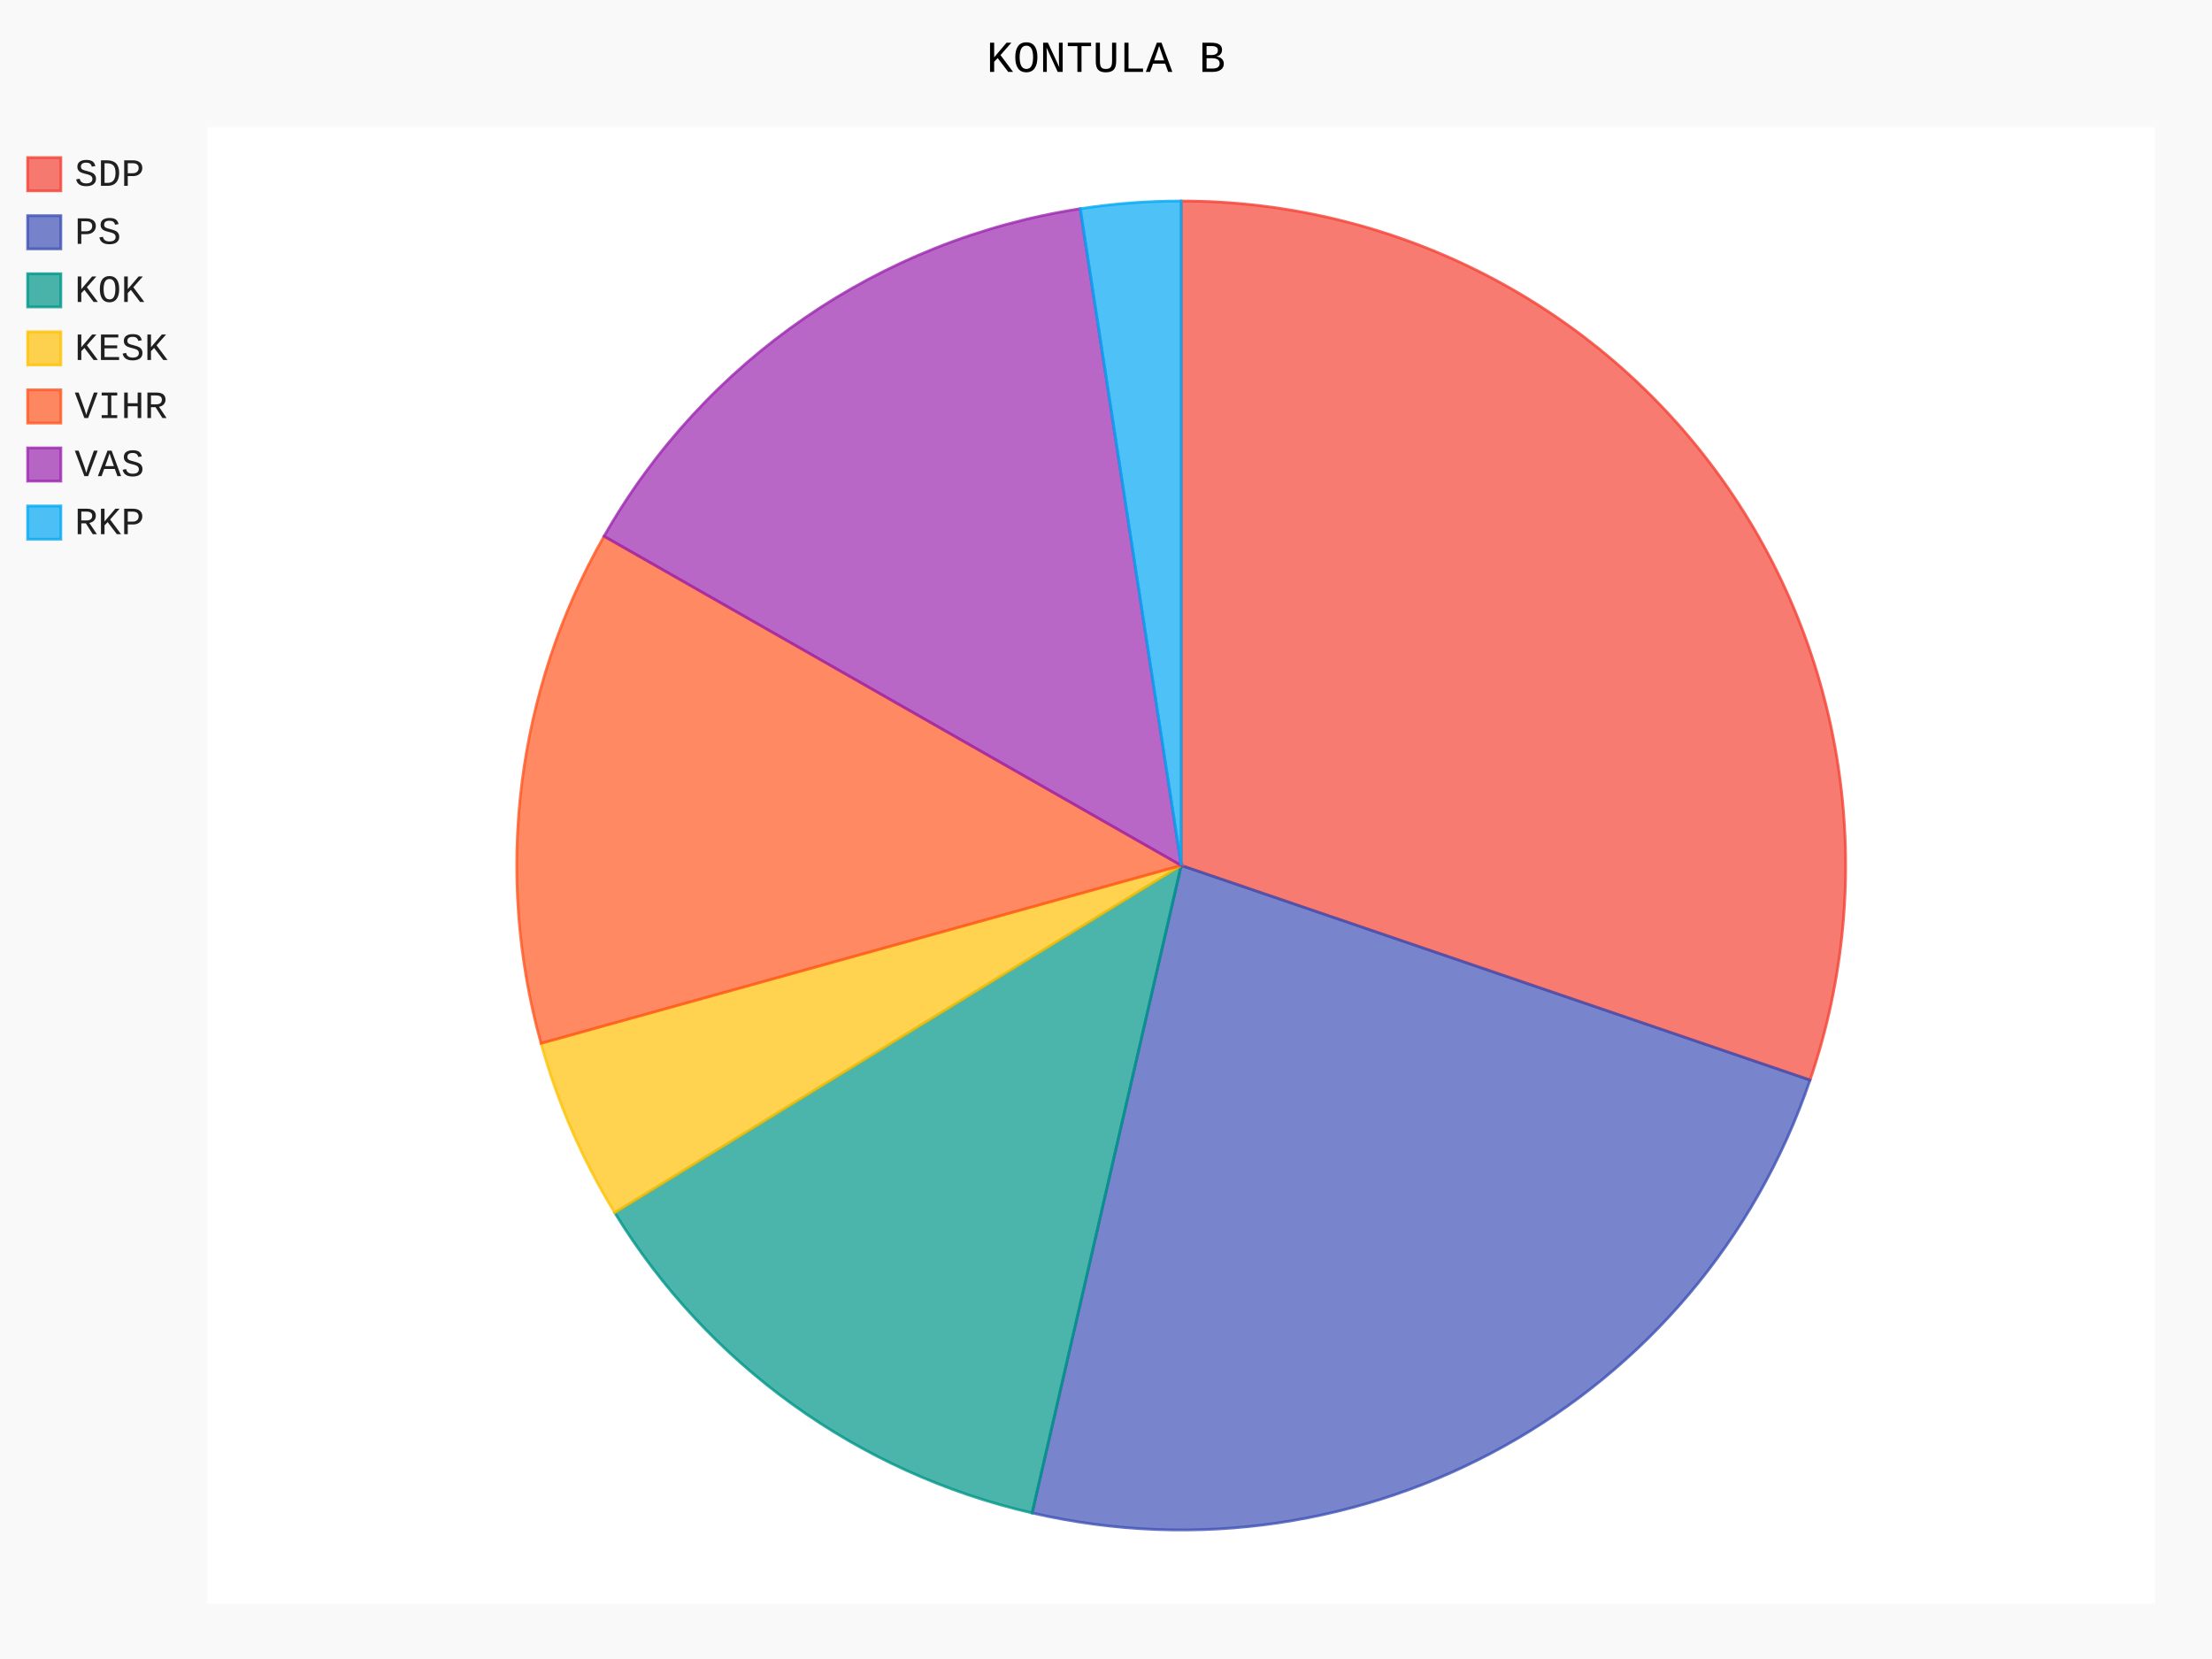
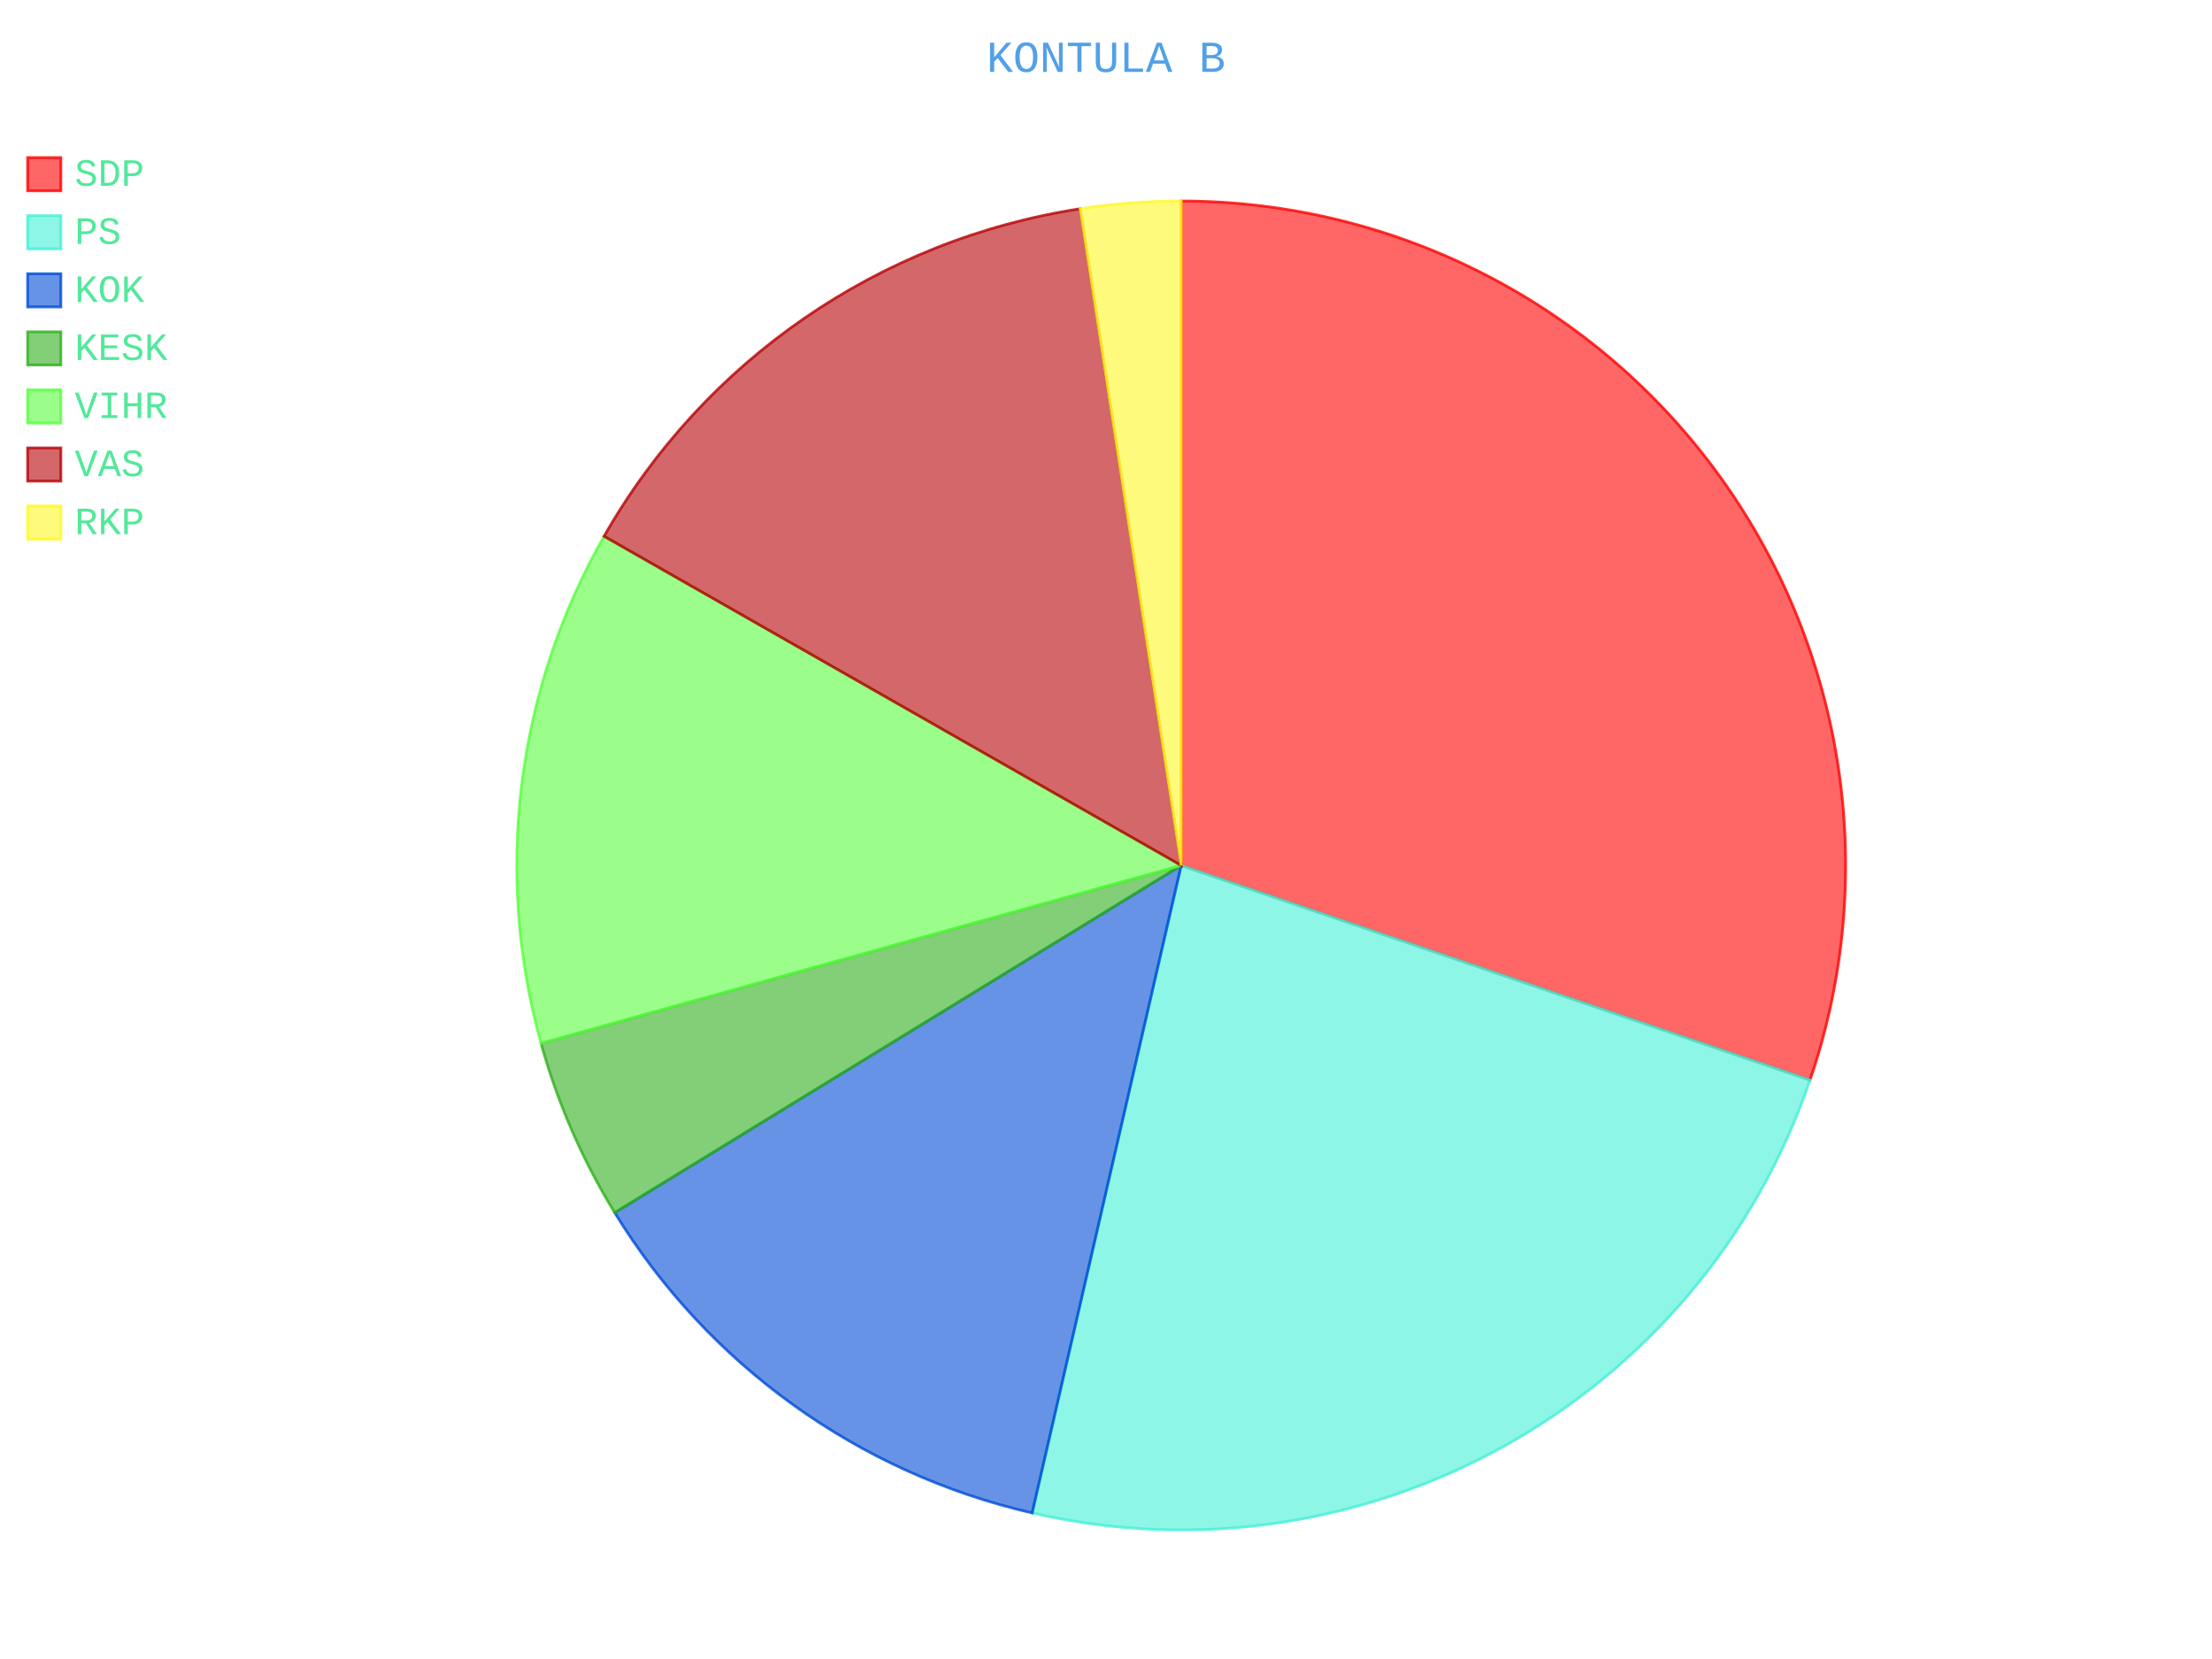
- <svg xmlns="http://www.w3.org/2000/svg" class="pygal-chart" id="chart-b49f7f52-c9cb-46c5-8d06-3c2b66e29864" viewBox="0 0 800 600">
+ <svg xmlns="http://www.w3.org/2000/svg" class="pygal-chart" id="chart-2a77d386-1686-4dd0-8eaa-10c8c56afd23" viewBox="0 0 800 600">
  <defs>
-     <style type="text/css">#chart-b49f7f52-c9cb-46c5-8d06-3c2b66e29864{-webkit-user-select:none;-webkit-font-smoothing:antialiased;font-family:Consolas,"Liberation Mono",Menlo,Courier,monospace}#chart-b49f7f52-c9cb-46c5-8d06-3c2b66e29864 .title{font-family:Consolas,"Liberation Mono",Menlo,Courier,monospace;font-size:16px}#chart-b49f7f52-c9cb-46c5-8d06-3c2b66e29864 .legends .legend text{font-family:Consolas,"Liberation Mono",Menlo,Courier,monospace;font-size:14px}#chart-b49f7f52-c9cb-46c5-8d06-3c2b66e29864 .axis text{font-family:Consolas,"Liberation Mono",Menlo,Courier,monospace;font-size:10px}#chart-b49f7f52-c9cb-46c5-8d06-3c2b66e29864 .axis text.major{font-family:Consolas,"Liberation Mono",Menlo,Courier,monospace;font-size:10px}#chart-b49f7f52-c9cb-46c5-8d06-3c2b66e29864 .text-overlay text.value{font-family:Consolas,"Liberation Mono",Menlo,Courier,monospace;font-size:16px}#chart-b49f7f52-c9cb-46c5-8d06-3c2b66e29864 .text-overlay text.label{font-family:Consolas,"Liberation Mono",Menlo,Courier,monospace;font-size:10px}#chart-b49f7f52-c9cb-46c5-8d06-3c2b66e29864 .tooltip{font-family:Consolas,"Liberation Mono",Menlo,Courier,monospace;font-size:14px}#chart-b49f7f52-c9cb-46c5-8d06-3c2b66e29864 text.no_data{font-family:Consolas,"Liberation Mono",Menlo,Courier,monospace;font-size:64px}
- #chart-b49f7f52-c9cb-46c5-8d06-3c2b66e29864{background-color:rgba(249,249,249,1)}#chart-b49f7f52-c9cb-46c5-8d06-3c2b66e29864 path,#chart-b49f7f52-c9cb-46c5-8d06-3c2b66e29864 line,#chart-b49f7f52-c9cb-46c5-8d06-3c2b66e29864 rect,#chart-b49f7f52-c9cb-46c5-8d06-3c2b66e29864 circle{-webkit-transition:150ms;-moz-transition:150ms;transition:150ms}#chart-b49f7f52-c9cb-46c5-8d06-3c2b66e29864 .graph &gt; .background{fill:rgba(249,249,249,1)}#chart-b49f7f52-c9cb-46c5-8d06-3c2b66e29864 .plot &gt; .background{fill:rgba(255,255,255,1)}#chart-b49f7f52-c9cb-46c5-8d06-3c2b66e29864 .graph{fill:rgba(0,0,0,.87)}#chart-b49f7f52-c9cb-46c5-8d06-3c2b66e29864 text.no_data{fill:rgba(0,0,0,1)}#chart-b49f7f52-c9cb-46c5-8d06-3c2b66e29864 .title{fill:rgba(0,0,0,1)}#chart-b49f7f52-c9cb-46c5-8d06-3c2b66e29864 .legends .legend text{fill:rgba(0,0,0,.87)}#chart-b49f7f52-c9cb-46c5-8d06-3c2b66e29864 .legends .legend:hover text{fill:rgba(0,0,0,1)}#chart-b49f7f52-c9cb-46c5-8d06-3c2b66e29864 .axis .line{stroke:rgba(0,0,0,1)}#chart-b49f7f52-c9cb-46c5-8d06-3c2b66e29864 .axis .guide.line{stroke:rgba(0,0,0,.54)}#chart-b49f7f52-c9cb-46c5-8d06-3c2b66e29864 .axis .major.line{stroke:rgba(0,0,0,.87)}#chart-b49f7f52-c9cb-46c5-8d06-3c2b66e29864 .axis text.major{fill:rgba(0,0,0,1)}#chart-b49f7f52-c9cb-46c5-8d06-3c2b66e29864 .axis.y .guides:hover .guide.line,#chart-b49f7f52-c9cb-46c5-8d06-3c2b66e29864 .line-graph .axis.x .guides:hover .guide.line,#chart-b49f7f52-c9cb-46c5-8d06-3c2b66e29864 .stackedline-graph .axis.x .guides:hover .guide.line,#chart-b49f7f52-c9cb-46c5-8d06-3c2b66e29864 .xy-graph .axis.x .guides:hover .guide.line{stroke:rgba(0,0,0,1)}#chart-b49f7f52-c9cb-46c5-8d06-3c2b66e29864 .axis .guides:hover text{fill:rgba(0,0,0,1)}#chart-b49f7f52-c9cb-46c5-8d06-3c2b66e29864 .reactive{fill-opacity:.7;stroke-opacity:.8}#chart-b49f7f52-c9cb-46c5-8d06-3c2b66e29864 .ci{stroke:rgba(0,0,0,.87)}#chart-b49f7f52-c9cb-46c5-8d06-3c2b66e29864 .reactive.active,#chart-b49f7f52-c9cb-46c5-8d06-3c2b66e29864 .active .reactive{fill-opacity:.8;stroke-opacity:.9;stroke-width:4}#chart-b49f7f52-c9cb-46c5-8d06-3c2b66e29864 .ci .reactive.active{stroke-width:1.5}#chart-b49f7f52-c9cb-46c5-8d06-3c2b66e29864 .series text{fill:rgba(0,0,0,1)}#chart-b49f7f52-c9cb-46c5-8d06-3c2b66e29864 .tooltip rect{fill:rgba(255,255,255,1);stroke:rgba(0,0,0,1);-webkit-transition:opacity 150ms;-moz-transition:opacity 150ms;transition:opacity 150ms}#chart-b49f7f52-c9cb-46c5-8d06-3c2b66e29864 .tooltip .label{fill:rgba(0,0,0,.87)}#chart-b49f7f52-c9cb-46c5-8d06-3c2b66e29864 .tooltip .label{fill:rgba(0,0,0,.87)}#chart-b49f7f52-c9cb-46c5-8d06-3c2b66e29864 .tooltip .legend{font-size:.8em;fill:rgba(0,0,0,.54)}#chart-b49f7f52-c9cb-46c5-8d06-3c2b66e29864 .tooltip .x_label{font-size:.6em;fill:rgba(0,0,0,1)}#chart-b49f7f52-c9cb-46c5-8d06-3c2b66e29864 .tooltip .xlink{font-size:.5em;text-decoration:underline}#chart-b49f7f52-c9cb-46c5-8d06-3c2b66e29864 .tooltip .value{font-size:1.5em}#chart-b49f7f52-c9cb-46c5-8d06-3c2b66e29864 .bound{font-size:.5em}#chart-b49f7f52-c9cb-46c5-8d06-3c2b66e29864 .max-value{font-size:.75em;fill:rgba(0,0,0,.54)}#chart-b49f7f52-c9cb-46c5-8d06-3c2b66e29864 .map-element{fill:rgba(255,255,255,1);stroke:rgba(0,0,0,.54) !important}#chart-b49f7f52-c9cb-46c5-8d06-3c2b66e29864 .map-element .reactive{fill-opacity:inherit;stroke-opacity:inherit}#chart-b49f7f52-c9cb-46c5-8d06-3c2b66e29864 .color-0,#chart-b49f7f52-c9cb-46c5-8d06-3c2b66e29864 .color-0 a:visited{stroke:#F44336;fill:#F44336}#chart-b49f7f52-c9cb-46c5-8d06-3c2b66e29864 .color-1,#chart-b49f7f52-c9cb-46c5-8d06-3c2b66e29864 .color-1 a:visited{stroke:#3F51B5;fill:#3F51B5}#chart-b49f7f52-c9cb-46c5-8d06-3c2b66e29864 .color-2,#chart-b49f7f52-c9cb-46c5-8d06-3c2b66e29864 .color-2 a:visited{stroke:#009688;fill:#009688}#chart-b49f7f52-c9cb-46c5-8d06-3c2b66e29864 .color-3,#chart-b49f7f52-c9cb-46c5-8d06-3c2b66e29864 .color-3 a:visited{stroke:#FFC107;fill:#FFC107}#chart-b49f7f52-c9cb-46c5-8d06-3c2b66e29864 .color-4,#chart-b49f7f52-c9cb-46c5-8d06-3c2b66e29864 .color-4 a:visited{stroke:#FF5722;fill:#FF5722}#chart-b49f7f52-c9cb-46c5-8d06-3c2b66e29864 .color-5,#chart-b49f7f52-c9cb-46c5-8d06-3c2b66e29864 .color-5 a:visited{stroke:#9C27B0;fill:#9C27B0}#chart-b49f7f52-c9cb-46c5-8d06-3c2b66e29864 .color-6,#chart-b49f7f52-c9cb-46c5-8d06-3c2b66e29864 .color-6 a:visited{stroke:#03A9F4;fill:#03A9F4}#chart-b49f7f52-c9cb-46c5-8d06-3c2b66e29864 .text-overlay .color-0 text{fill:black}#chart-b49f7f52-c9cb-46c5-8d06-3c2b66e29864 .text-overlay .color-1 text{fill:black}#chart-b49f7f52-c9cb-46c5-8d06-3c2b66e29864 .text-overlay .color-2 text{fill:black}#chart-b49f7f52-c9cb-46c5-8d06-3c2b66e29864 .text-overlay .color-3 text{fill:black}#chart-b49f7f52-c9cb-46c5-8d06-3c2b66e29864 .text-overlay .color-4 text{fill:black}#chart-b49f7f52-c9cb-46c5-8d06-3c2b66e29864 .text-overlay .color-5 text{fill:black}#chart-b49f7f52-c9cb-46c5-8d06-3c2b66e29864 .text-overlay .color-6 text{fill:black}
- #chart-b49f7f52-c9cb-46c5-8d06-3c2b66e29864 text.no_data{text-anchor:middle}#chart-b49f7f52-c9cb-46c5-8d06-3c2b66e29864 .guide.line{fill:none}#chart-b49f7f52-c9cb-46c5-8d06-3c2b66e29864 .centered{text-anchor:middle}#chart-b49f7f52-c9cb-46c5-8d06-3c2b66e29864 .title{text-anchor:middle}#chart-b49f7f52-c9cb-46c5-8d06-3c2b66e29864 .legends .legend text{fill-opacity:1}#chart-b49f7f52-c9cb-46c5-8d06-3c2b66e29864 .axis.x text{text-anchor:middle}#chart-b49f7f52-c9cb-46c5-8d06-3c2b66e29864 .axis.x:not(.web) text[transform]{text-anchor:start}#chart-b49f7f52-c9cb-46c5-8d06-3c2b66e29864 .axis.x:not(.web) text[transform].backwards{text-anchor:end}#chart-b49f7f52-c9cb-46c5-8d06-3c2b66e29864 .axis.y text{text-anchor:end}#chart-b49f7f52-c9cb-46c5-8d06-3c2b66e29864 .axis.y text[transform].backwards{text-anchor:start}#chart-b49f7f52-c9cb-46c5-8d06-3c2b66e29864 .axis.y2 text{text-anchor:start}#chart-b49f7f52-c9cb-46c5-8d06-3c2b66e29864 .axis.y2 text[transform].backwards{text-anchor:end}#chart-b49f7f52-c9cb-46c5-8d06-3c2b66e29864 .axis .guide.line{stroke-dasharray:4,4}#chart-b49f7f52-c9cb-46c5-8d06-3c2b66e29864 .axis .major.guide.line{stroke-dasharray:6,6}#chart-b49f7f52-c9cb-46c5-8d06-3c2b66e29864 .horizontal .axis.y .guide.line,#chart-b49f7f52-c9cb-46c5-8d06-3c2b66e29864 .horizontal .axis.y2 .guide.line,#chart-b49f7f52-c9cb-46c5-8d06-3c2b66e29864 .vertical .axis.x .guide.line{opacity:0}#chart-b49f7f52-c9cb-46c5-8d06-3c2b66e29864 .horizontal .axis.always_show .guide.line,#chart-b49f7f52-c9cb-46c5-8d06-3c2b66e29864 .vertical .axis.always_show .guide.line{opacity:1 !important}#chart-b49f7f52-c9cb-46c5-8d06-3c2b66e29864 .axis.y .guides:hover .guide.line,#chart-b49f7f52-c9cb-46c5-8d06-3c2b66e29864 .axis.y2 .guides:hover .guide.line,#chart-b49f7f52-c9cb-46c5-8d06-3c2b66e29864 .axis.x .guides:hover .guide.line{opacity:1}#chart-b49f7f52-c9cb-46c5-8d06-3c2b66e29864 .axis .guides:hover text{opacity:1}#chart-b49f7f52-c9cb-46c5-8d06-3c2b66e29864 .nofill{fill:none}#chart-b49f7f52-c9cb-46c5-8d06-3c2b66e29864 .subtle-fill{fill-opacity:.2}#chart-b49f7f52-c9cb-46c5-8d06-3c2b66e29864 .dot{stroke-width:1px;fill-opacity:1}#chart-b49f7f52-c9cb-46c5-8d06-3c2b66e29864 .dot.active{stroke-width:5px}#chart-b49f7f52-c9cb-46c5-8d06-3c2b66e29864 .dot.negative{fill:transparent}#chart-b49f7f52-c9cb-46c5-8d06-3c2b66e29864 text,#chart-b49f7f52-c9cb-46c5-8d06-3c2b66e29864 tspan{stroke:none !important}#chart-b49f7f52-c9cb-46c5-8d06-3c2b66e29864 .series text.active{opacity:1}#chart-b49f7f52-c9cb-46c5-8d06-3c2b66e29864 .tooltip rect{fill-opacity:.95;stroke-width:.5}#chart-b49f7f52-c9cb-46c5-8d06-3c2b66e29864 .tooltip text{fill-opacity:1}#chart-b49f7f52-c9cb-46c5-8d06-3c2b66e29864 .showable{visibility:hidden}#chart-b49f7f52-c9cb-46c5-8d06-3c2b66e29864 .showable.shown{visibility:visible}#chart-b49f7f52-c9cb-46c5-8d06-3c2b66e29864 .gauge-background{fill:rgba(229,229,229,1);stroke:none}#chart-b49f7f52-c9cb-46c5-8d06-3c2b66e29864 .bg-lines{stroke:rgba(249,249,249,1);stroke-width:2px}</style>
+     <style type="text/css">#chart-2a77d386-1686-4dd0-8eaa-10c8c56afd23{-webkit-user-select:none;-webkit-font-smoothing:antialiased;font-family:Consolas,"Liberation Mono",Menlo,Courier,monospace}#chart-2a77d386-1686-4dd0-8eaa-10c8c56afd23 .title{font-family:Consolas,"Liberation Mono",Menlo,Courier,monospace;font-size:16px}#chart-2a77d386-1686-4dd0-8eaa-10c8c56afd23 .legends .legend text{font-family:Consolas,"Liberation Mono",Menlo,Courier,monospace;font-size:14px}#chart-2a77d386-1686-4dd0-8eaa-10c8c56afd23 .axis text{font-family:Consolas,"Liberation Mono",Menlo,Courier,monospace;font-size:10px}#chart-2a77d386-1686-4dd0-8eaa-10c8c56afd23 .axis text.major{font-family:Consolas,"Liberation Mono",Menlo,Courier,monospace;font-size:10px}#chart-2a77d386-1686-4dd0-8eaa-10c8c56afd23 .text-overlay text.value{font-family:Consolas,"Liberation Mono",Menlo,Courier,monospace;font-size:16px}#chart-2a77d386-1686-4dd0-8eaa-10c8c56afd23 .text-overlay text.label{font-family:Consolas,"Liberation Mono",Menlo,Courier,monospace;font-size:10px}#chart-2a77d386-1686-4dd0-8eaa-10c8c56afd23 .tooltip{font-family:Consolas,"Liberation Mono",Menlo,Courier,monospace;font-size:14px}#chart-2a77d386-1686-4dd0-8eaa-10c8c56afd23 text.no_data{font-family:Consolas,"Liberation Mono",Menlo,Courier,monospace;font-size:64px}
+ #chart-2a77d386-1686-4dd0-8eaa-10c8c56afd23{background-color:transparent}#chart-2a77d386-1686-4dd0-8eaa-10c8c56afd23 path,#chart-2a77d386-1686-4dd0-8eaa-10c8c56afd23 line,#chart-2a77d386-1686-4dd0-8eaa-10c8c56afd23 rect,#chart-2a77d386-1686-4dd0-8eaa-10c8c56afd23 circle{-webkit-transition:1000ms ease-in;-moz-transition:1000ms ease-in;transition:1000ms ease-in}#chart-2a77d386-1686-4dd0-8eaa-10c8c56afd23 .graph &gt; .background{fill:transparent}#chart-2a77d386-1686-4dd0-8eaa-10c8c56afd23 .plot &gt; .background{fill:transparent}#chart-2a77d386-1686-4dd0-8eaa-10c8c56afd23 .graph{fill:#53E89B}#chart-2a77d386-1686-4dd0-8eaa-10c8c56afd23 text.no_data{fill:#53A0E8}#chart-2a77d386-1686-4dd0-8eaa-10c8c56afd23 .title{fill:#53A0E8}#chart-2a77d386-1686-4dd0-8eaa-10c8c56afd23 .legends .legend text{fill:#53E89B}#chart-2a77d386-1686-4dd0-8eaa-10c8c56afd23 .legends .legend:hover text{fill:#53A0E8}#chart-2a77d386-1686-4dd0-8eaa-10c8c56afd23 .axis .line{stroke:#53A0E8}#chart-2a77d386-1686-4dd0-8eaa-10c8c56afd23 .axis .guide.line{stroke:#630C0D}#chart-2a77d386-1686-4dd0-8eaa-10c8c56afd23 .axis .major.line{stroke:#53E89B}#chart-2a77d386-1686-4dd0-8eaa-10c8c56afd23 .axis text.major{fill:#53A0E8}#chart-2a77d386-1686-4dd0-8eaa-10c8c56afd23 .axis.y .guides:hover .guide.line,#chart-2a77d386-1686-4dd0-8eaa-10c8c56afd23 .line-graph .axis.x .guides:hover .guide.line,#chart-2a77d386-1686-4dd0-8eaa-10c8c56afd23 .stackedline-graph .axis.x .guides:hover .guide.line,#chart-2a77d386-1686-4dd0-8eaa-10c8c56afd23 .xy-graph .axis.x .guides:hover .guide.line{stroke:#53A0E8}#chart-2a77d386-1686-4dd0-8eaa-10c8c56afd23 .axis .guides:hover text{fill:#53A0E8}#chart-2a77d386-1686-4dd0-8eaa-10c8c56afd23 .reactive{fill-opacity:.6;stroke-opacity:.8}#chart-2a77d386-1686-4dd0-8eaa-10c8c56afd23 .ci{stroke:#53E89B}#chart-2a77d386-1686-4dd0-8eaa-10c8c56afd23 .reactive.active,#chart-2a77d386-1686-4dd0-8eaa-10c8c56afd23 .active .reactive{fill-opacity:.9;stroke-opacity:.9;stroke-width:4}#chart-2a77d386-1686-4dd0-8eaa-10c8c56afd23 .ci .reactive.active{stroke-width:1.5}#chart-2a77d386-1686-4dd0-8eaa-10c8c56afd23 .series text{fill:#53A0E8}#chart-2a77d386-1686-4dd0-8eaa-10c8c56afd23 .tooltip rect{fill:transparent;stroke:#53A0E8;-webkit-transition:opacity 1000ms ease-in;-moz-transition:opacity 1000ms ease-in;transition:opacity 1000ms ease-in}#chart-2a77d386-1686-4dd0-8eaa-10c8c56afd23 .tooltip .label{fill:#53E89B}#chart-2a77d386-1686-4dd0-8eaa-10c8c56afd23 .tooltip .label{fill:#53E89B}#chart-2a77d386-1686-4dd0-8eaa-10c8c56afd23 .tooltip .legend{font-size:.8em;fill:#630C0D}#chart-2a77d386-1686-4dd0-8eaa-10c8c56afd23 .tooltip .x_label{font-size:.6em;fill:#53A0E8}#chart-2a77d386-1686-4dd0-8eaa-10c8c56afd23 .tooltip .xlink{font-size:.5em;text-decoration:underline}#chart-2a77d386-1686-4dd0-8eaa-10c8c56afd23 .tooltip .value{font-size:1.5em}#chart-2a77d386-1686-4dd0-8eaa-10c8c56afd23 .bound{font-size:.5em}#chart-2a77d386-1686-4dd0-8eaa-10c8c56afd23 .max-value{font-size:.75em;fill:#630C0D}#chart-2a77d386-1686-4dd0-8eaa-10c8c56afd23 .map-element{fill:transparent;stroke:#630C0D !important}#chart-2a77d386-1686-4dd0-8eaa-10c8c56afd23 .map-element .reactive{fill-opacity:inherit;stroke-opacity:inherit}#chart-2a77d386-1686-4dd0-8eaa-10c8c56afd23 .color-0,#chart-2a77d386-1686-4dd0-8eaa-10c8c56afd23 .color-0 a:visited{stroke:#ff0000;fill:#ff0000}#chart-2a77d386-1686-4dd0-8eaa-10c8c56afd23 .color-1,#chart-2a77d386-1686-4dd0-8eaa-10c8c56afd23 .color-1 a:visited{stroke:#42f0d6;fill:#42f0d6}#chart-2a77d386-1686-4dd0-8eaa-10c8c56afd23 .color-2,#chart-2a77d386-1686-4dd0-8eaa-10c8c56afd23 .color-2 a:visited{stroke:#004bd6;fill:#004bd6}#chart-2a77d386-1686-4dd0-8eaa-10c8c56afd23 .color-3,#chart-2a77d386-1686-4dd0-8eaa-10c8c56afd23 .color-3 a:visited{stroke:#30af1d;fill:#30af1d}#chart-2a77d386-1686-4dd0-8eaa-10c8c56afd23 .color-4,#chart-2a77d386-1686-4dd0-8eaa-10c8c56afd23 .color-4 a:visited{stroke:#58fd3f;fill:#58fd3f}#chart-2a77d386-1686-4dd0-8eaa-10c8c56afd23 .color-5,#chart-2a77d386-1686-4dd0-8eaa-10c8c56afd23 .color-5 a:visited{stroke:#b60205;fill:#b60205}#chart-2a77d386-1686-4dd0-8eaa-10c8c56afd23 .color-6,#chart-2a77d386-1686-4dd0-8eaa-10c8c56afd23 .color-6 a:visited{stroke:#fdf926;fill:#fdf926}#chart-2a77d386-1686-4dd0-8eaa-10c8c56afd23 .text-overlay .color-0 text{fill:black}#chart-2a77d386-1686-4dd0-8eaa-10c8c56afd23 .text-overlay .color-1 text{fill:black}#chart-2a77d386-1686-4dd0-8eaa-10c8c56afd23 .text-overlay .color-2 text{fill:black}#chart-2a77d386-1686-4dd0-8eaa-10c8c56afd23 .text-overlay .color-3 text{fill:black}#chart-2a77d386-1686-4dd0-8eaa-10c8c56afd23 .text-overlay .color-4 text{fill:black}#chart-2a77d386-1686-4dd0-8eaa-10c8c56afd23 .text-overlay .color-5 text{fill:black}#chart-2a77d386-1686-4dd0-8eaa-10c8c56afd23 .text-overlay .color-6 text{fill:black}
+ #chart-2a77d386-1686-4dd0-8eaa-10c8c56afd23 text.no_data{text-anchor:middle}#chart-2a77d386-1686-4dd0-8eaa-10c8c56afd23 .guide.line{fill:none}#chart-2a77d386-1686-4dd0-8eaa-10c8c56afd23 .centered{text-anchor:middle}#chart-2a77d386-1686-4dd0-8eaa-10c8c56afd23 .title{text-anchor:middle}#chart-2a77d386-1686-4dd0-8eaa-10c8c56afd23 .legends .legend text{fill-opacity:1}#chart-2a77d386-1686-4dd0-8eaa-10c8c56afd23 .axis.x text{text-anchor:middle}#chart-2a77d386-1686-4dd0-8eaa-10c8c56afd23 .axis.x:not(.web) text[transform]{text-anchor:start}#chart-2a77d386-1686-4dd0-8eaa-10c8c56afd23 .axis.x:not(.web) text[transform].backwards{text-anchor:end}#chart-2a77d386-1686-4dd0-8eaa-10c8c56afd23 .axis.y text{text-anchor:end}#chart-2a77d386-1686-4dd0-8eaa-10c8c56afd23 .axis.y text[transform].backwards{text-anchor:start}#chart-2a77d386-1686-4dd0-8eaa-10c8c56afd23 .axis.y2 text{text-anchor:start}#chart-2a77d386-1686-4dd0-8eaa-10c8c56afd23 .axis.y2 text[transform].backwards{text-anchor:end}#chart-2a77d386-1686-4dd0-8eaa-10c8c56afd23 .axis .guide.line{stroke-dasharray:4,4}#chart-2a77d386-1686-4dd0-8eaa-10c8c56afd23 .axis .major.guide.line{stroke-dasharray:6,6}#chart-2a77d386-1686-4dd0-8eaa-10c8c56afd23 .horizontal .axis.y .guide.line,#chart-2a77d386-1686-4dd0-8eaa-10c8c56afd23 .horizontal .axis.y2 .guide.line,#chart-2a77d386-1686-4dd0-8eaa-10c8c56afd23 .vertical .axis.x .guide.line{opacity:0}#chart-2a77d386-1686-4dd0-8eaa-10c8c56afd23 .horizontal .axis.always_show .guide.line,#chart-2a77d386-1686-4dd0-8eaa-10c8c56afd23 .vertical .axis.always_show .guide.line{opacity:1 !important}#chart-2a77d386-1686-4dd0-8eaa-10c8c56afd23 .axis.y .guides:hover .guide.line,#chart-2a77d386-1686-4dd0-8eaa-10c8c56afd23 .axis.y2 .guides:hover .guide.line,#chart-2a77d386-1686-4dd0-8eaa-10c8c56afd23 .axis.x .guides:hover .guide.line{opacity:1}#chart-2a77d386-1686-4dd0-8eaa-10c8c56afd23 .axis .guides:hover text{opacity:1}#chart-2a77d386-1686-4dd0-8eaa-10c8c56afd23 .nofill{fill:none}#chart-2a77d386-1686-4dd0-8eaa-10c8c56afd23 .subtle-fill{fill-opacity:.2}#chart-2a77d386-1686-4dd0-8eaa-10c8c56afd23 .dot{stroke-width:1px;fill-opacity:1}#chart-2a77d386-1686-4dd0-8eaa-10c8c56afd23 .dot.active{stroke-width:5px}#chart-2a77d386-1686-4dd0-8eaa-10c8c56afd23 .dot.negative{fill:transparent}#chart-2a77d386-1686-4dd0-8eaa-10c8c56afd23 text,#chart-2a77d386-1686-4dd0-8eaa-10c8c56afd23 tspan{stroke:none !important}#chart-2a77d386-1686-4dd0-8eaa-10c8c56afd23 .series text.active{opacity:1}#chart-2a77d386-1686-4dd0-8eaa-10c8c56afd23 .tooltip rect{fill-opacity:.95;stroke-width:.5}#chart-2a77d386-1686-4dd0-8eaa-10c8c56afd23 .tooltip text{fill-opacity:1}#chart-2a77d386-1686-4dd0-8eaa-10c8c56afd23 .showable{visibility:hidden}#chart-2a77d386-1686-4dd0-8eaa-10c8c56afd23 .showable.shown{visibility:visible}#chart-2a77d386-1686-4dd0-8eaa-10c8c56afd23 .gauge-background{fill:rgba(229,229,229,1);stroke:none}#chart-2a77d386-1686-4dd0-8eaa-10c8c56afd23 .bg-lines{stroke:transparent;stroke-width:2px}</style>
  </defs>
  <g class="graph pie-graph vertical">
    <rect class="background" height="600" width="800" x="0" y="0" />
    <g class="plot" transform="translate(75, 46)">
      <rect class="background" height="534" width="704.4" x="0" y="0" />
      <g class="series serie-0 color-0">
        <g class="slices">
          <g class="slice">
            <path class="slice reactive tooltip-trigger" d="M352.2 26.7 A240.3 240.3 0 0 1 579.62 344.616 L352.2 267 A0 0 0 0 0 352.2 267 z" />
          </g>
        </g>
      </g>
      <g class="series serie-1 color-1">
        <g class="slices">
          <g class="slice">
            <path class="slice reactive tooltip-trigger" d="M579.62 344.616 A240.3 240.3 0 0 1 298.288 501.174 L352.2 267 A0 0 0 0 0 352.2 267 z" />
          </g>
        </g>
      </g>
      <g class="series serie-2 color-2">
        <g class="slices">
          <g class="slice">
            <path class="slice reactive tooltip-trigger" d="M298.288 501.174 A240.3 240.3 0 0 1 147.327 392.583 L352.2 267 A0 0 0 0 0 352.2 267 z" />
          </g>
        </g>
      </g>
      <g class="series serie-3 color-3">
        <g class="slices">
          <g class="slice">
            <path class="slice reactive tooltip-trigger" d="M147.327 392.583 A240.3 240.3 0 0 1 120.671 331.329 L352.2 267 A0 0 0 0 0 352.2 267 z" />
          </g>
        </g>
      </g>
      <g class="series serie-4 color-4">
        <g class="slices">
          <g class="slice">
            <path class="slice reactive tooltip-trigger" d="M120.671 331.329 A240.3 240.3 0 0 1 143.465 147.947 L352.2 267 A0 0 0 0 0 352.2 267 z" />
          </g>
        </g>
      </g>
      <g class="series serie-5 color-5">
        <g class="slices">
          <g class="slice">
            <path class="slice reactive tooltip-trigger" d="M143.465 147.947 A240.3 240.3 0 0 1 315.671 29.493 L352.2 267 A0 0 0 0 0 352.2 267 z" />
          </g>
        </g>
      </g>
      <g class="series serie-6 color-6">
        <g class="slices">
          <g class="slice">
            <path class="slice reactive tooltip-trigger" d="M315.671 29.493 A240.3 240.3 0 0 1 352.2 26.7 L352.2 267 A0 0 0 0 0 352.2 267 z" />
          </g>
        </g>
      </g>
    </g>
    <g class="titles">
      <text class="title plot_title" x="400.0" y="26">KONTULA B</text>
    </g>
    <g class="plot overlay" transform="translate(75, 46)">
      <g class="series serie-0 color-0" />
      <g class="series serie-1 color-1" />
      <g class="series serie-2 color-2" />
      <g class="series serie-3 color-3" />
      <g class="series serie-4 color-4" />
      <g class="series serie-5 color-5" />
      <g class="series serie-6 color-6" />
    </g>
    <g class="plot text-overlay" transform="translate(75, 46)">
      <g class="series serie-0 color-0" />
      <g class="series serie-1 color-1" />
      <g class="series serie-2 color-2" />
      <g class="series serie-3 color-3" />
      <g class="series serie-4 color-4" />
      <g class="series serie-5 color-5" />
      <g class="series serie-6 color-6" />
    </g>
    <g class="plot tooltip-overlay" transform="translate(75, 46)">
      <g class="tooltip" style="opacity: 0" transform="translate(0 0)">
        <rect class="tooltip-box" height="0" rx="0" ry="0" width="0" />
        <g class="text" />
      </g>
    </g>
    <g class="legends" transform="translate(10, 56)">
      <g class="legend reactive activate-serie" id="activate-serie-0">
        <rect class="color-0 reactive" height="12" width="12" x="0.0" y="1.0" />
        <text x="17.0" y="11.2">SDP</text>
      </g>
      <g class="legend reactive activate-serie" id="activate-serie-1">
        <rect class="color-1 reactive" height="12" width="12" x="0.0" y="22.0" />
        <text x="17.0" y="32.2">PS</text>
      </g>
      <g class="legend reactive activate-serie" id="activate-serie-2">
        <rect class="color-2 reactive" height="12" width="12" x="0.0" y="43.0" />
        <text x="17.0" y="53.2">KOK</text>
      </g>
      <g class="legend reactive activate-serie" id="activate-serie-3">
        <rect class="color-3 reactive" height="12" width="12" x="0.0" y="64.0" />
        <text x="17.0" y="74.2">KESK</text>
      </g>
      <g class="legend reactive activate-serie" id="activate-serie-4">
        <rect class="color-4 reactive" height="12" width="12" x="0.0" y="85.0" />
        <text x="17.0" y="95.2">VIHR</text>
      </g>
      <g class="legend reactive activate-serie" id="activate-serie-5">
        <rect class="color-5 reactive" height="12" width="12" x="0.0" y="106.0" />
        <text x="17.0" y="116.2">VAS</text>
      </g>
      <g class="legend reactive activate-serie" id="activate-serie-6">
        <rect class="color-6 reactive" height="12" width="12" x="0.0" y="127.0" />
        <text x="17.0" y="137.2">RKP</text>
      </g>
    </g>
    <g class="legends" transform="translate(790, 56)" />
  </g>
</svg>
